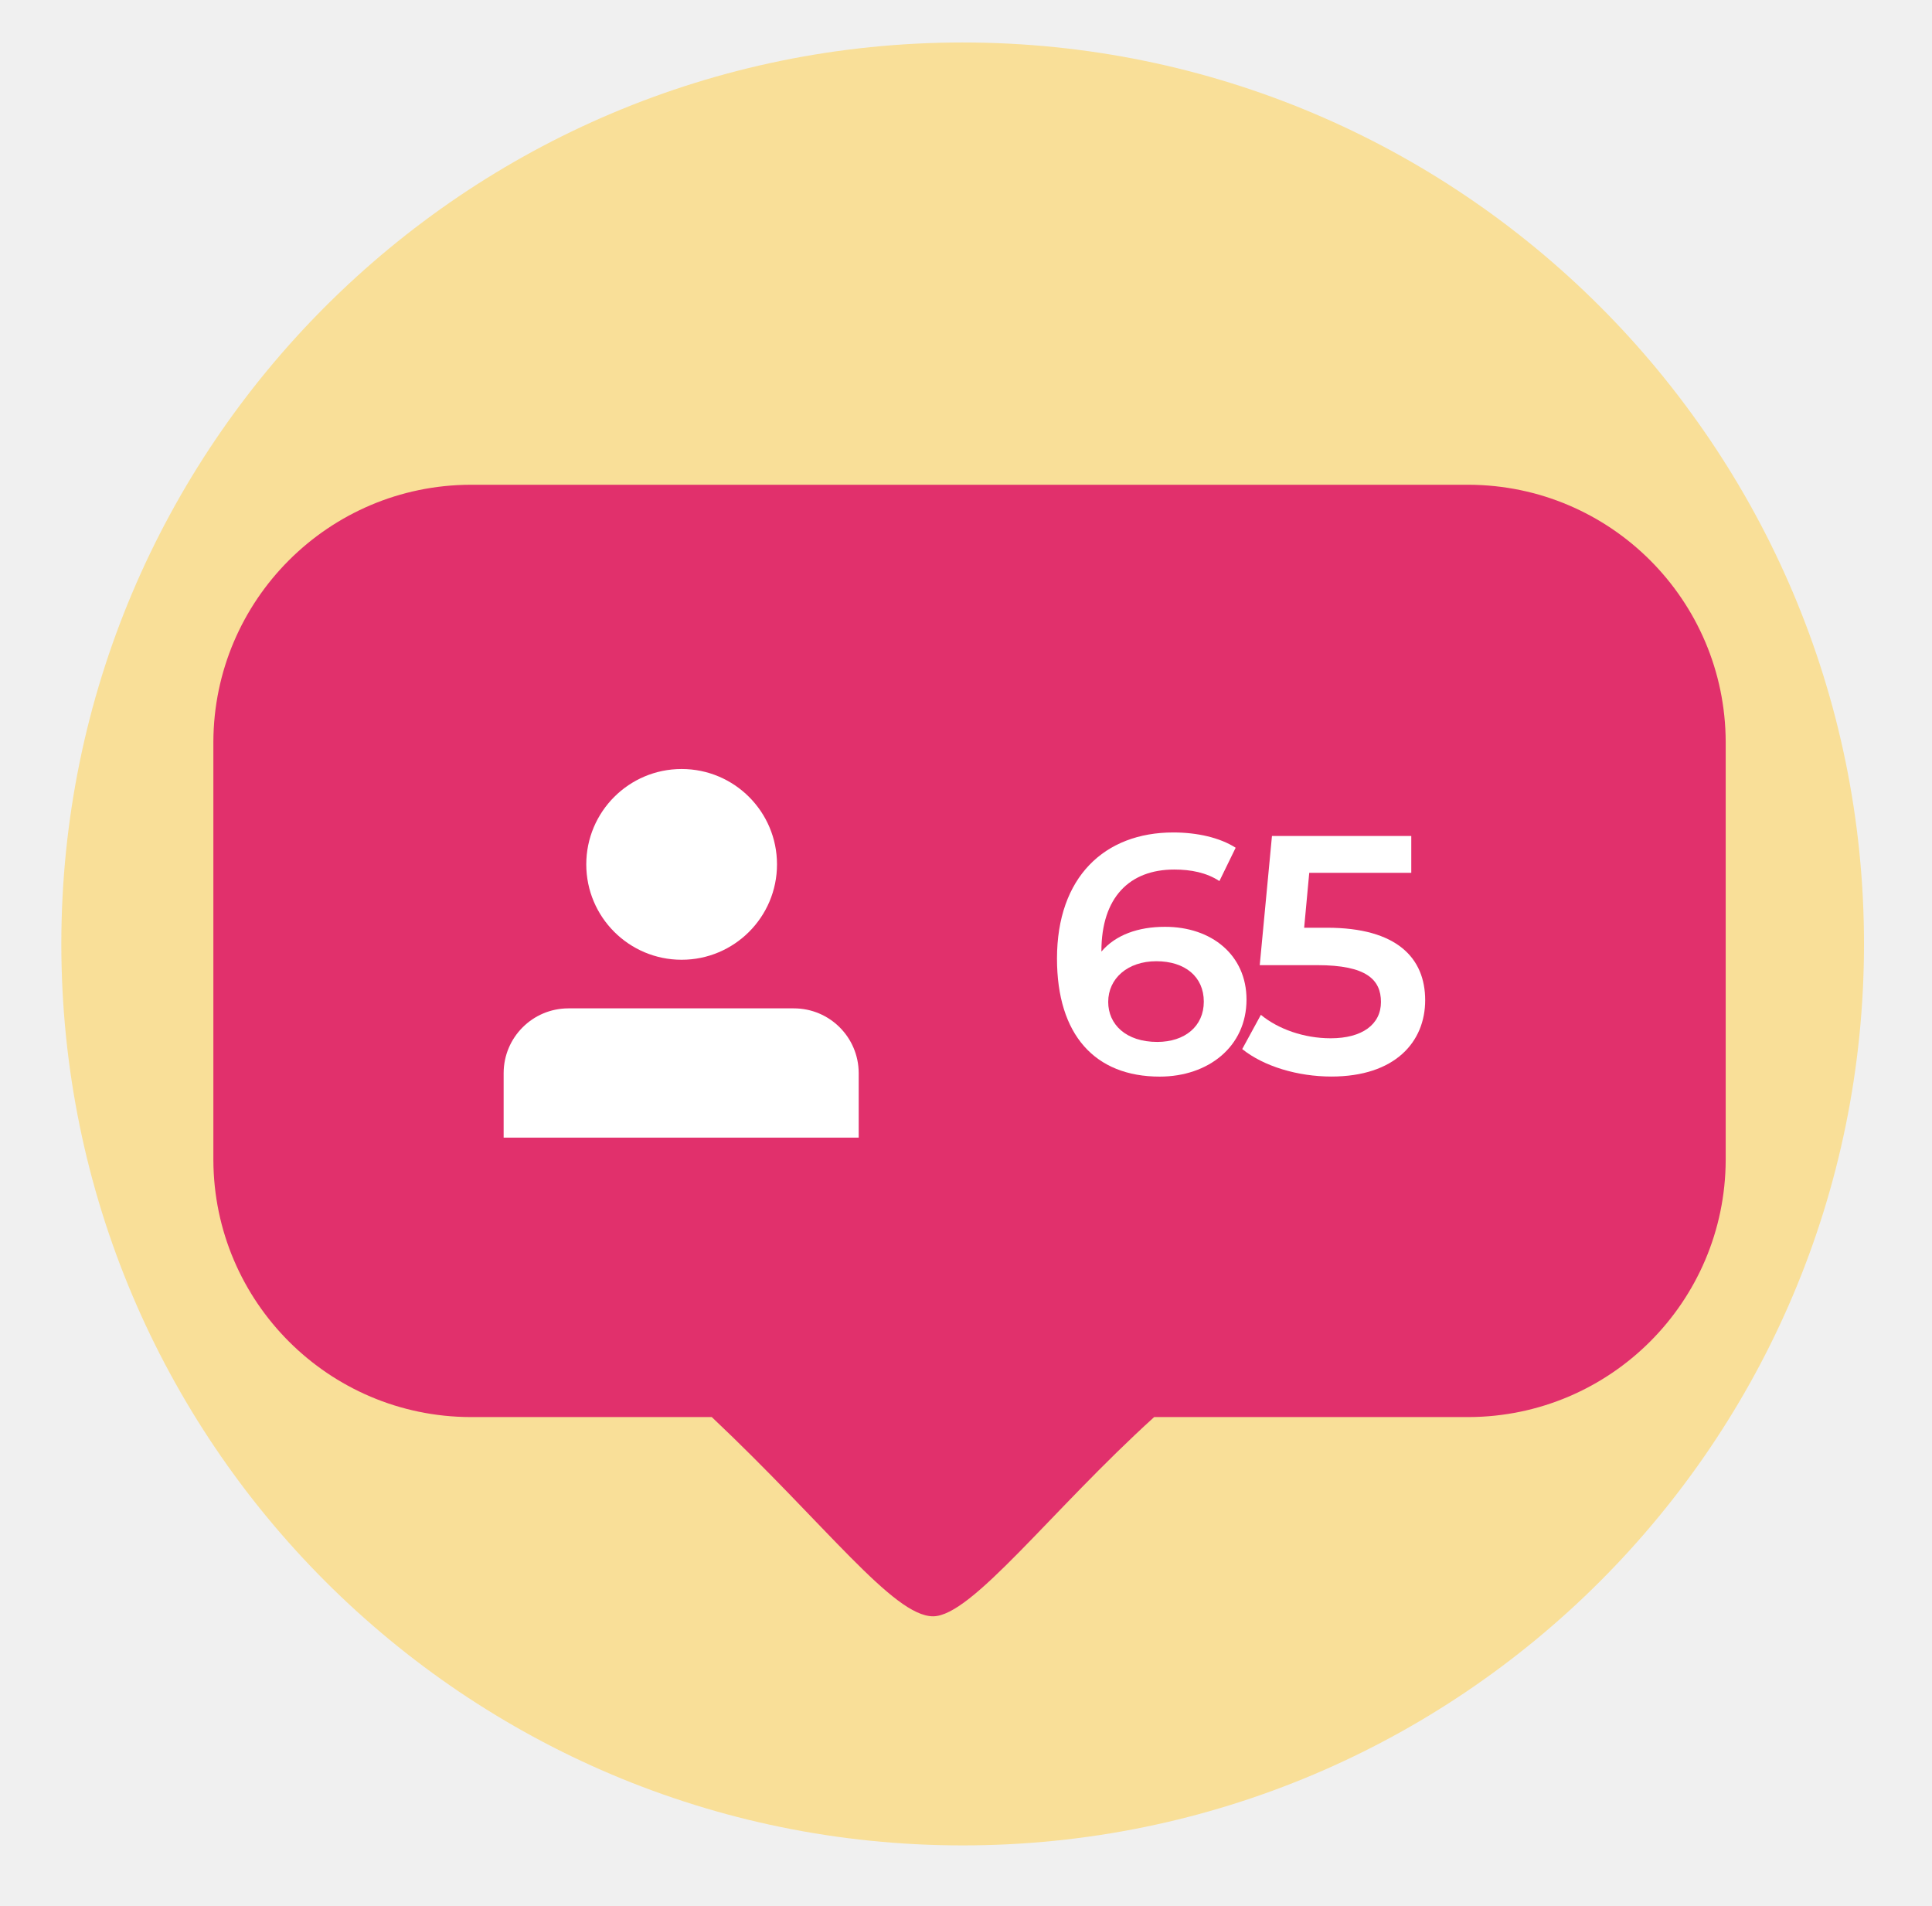
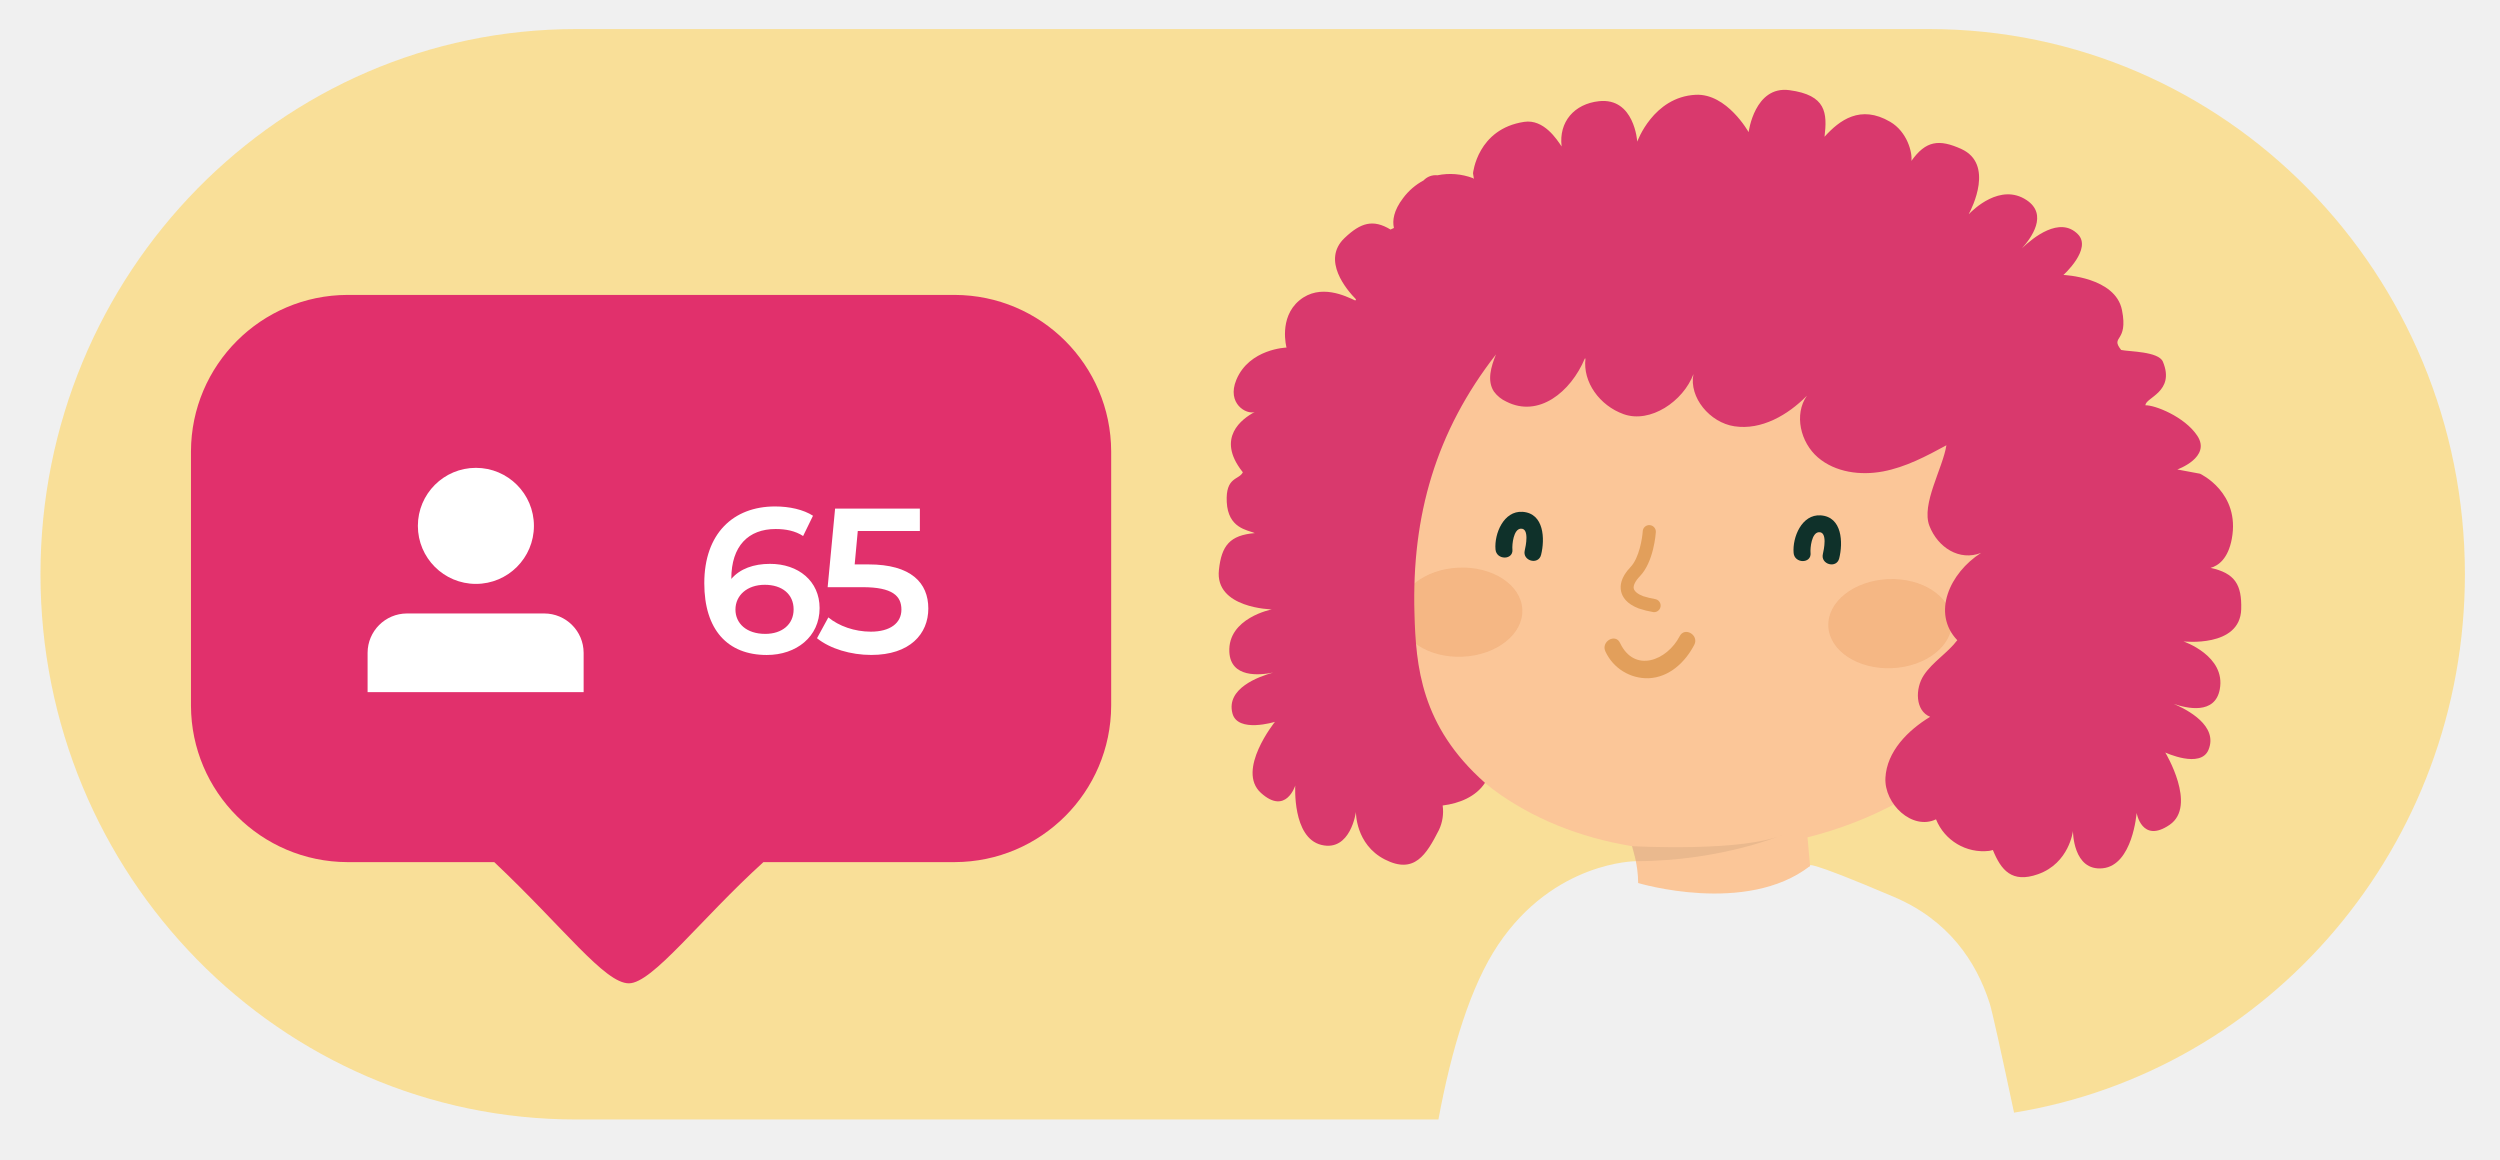
- <svg xmlns="http://www.w3.org/2000/svg" id="Layer_1" data-name="Layer 1" viewBox="0 0 576.79 568.87">
-   <circle cx="287.4" cy="281.77" r="269.09" fill="#f9df98" />
-   <path d="M438.45,144.7h-298a77,77,0,0,0-76.75,76.75V346.28A77,77,0,0,0,140.43,423H212.5c34.12,32.2,54.18,59.47,66.07,59.47,11.58,0,35.1-31.45,66-59.47h93.87a77,77,0,0,0,76.76-76.76V221.45A77,77,0,0,0,438.45,144.7Z" fill="#e1306c" />
-   <circle cx="203.5" cy="258.02" r="28.47" fill="#fff" />
-   <path d="M237,301H169.65a19.35,19.35,0,0,0-19.29,19.29v19.3h106v-19.3A19.35,19.35,0,0,0,237,301Z" fill="#fff" />
-   <path d="M372.14,298.37c0,14.07-11.43,23-25.91,23-19.33,0-30.67-12.45-30.67-35.23,0-24.29,14.17-37.65,34.72-37.65,7.09,0,13.87,1.52,18.62,4.56L364.05,263c-3.85-2.53-8.51-3.44-13.47-3.44-13.36,0-21.76,8.3-21.76,24.39v.1c4.25-5,11-7.39,18.93-7.39C361.72,276.61,372.14,285.11,372.14,298.37Zm-12.75.61c0-7.39-5.57-12.05-14.17-12.05s-14.37,5.17-14.37,12.15c0,6.68,5.26,11.94,14.67,11.94C353.72,311,359.39,306.37,359.39,299Z" fill="#fff" />
-   <path d="M425.48,298.57c0,12.45-9,22.78-28,22.78-10,0-20.14-3-26.62-8.2l5.57-10.22c5.16,4.25,12.85,7,20.85,7,9.41,0,15-4.15,15-10.83s-4.35-11-19-11H376.09l3.65-38.56h41.59v11H390.87l-1.52,16.39h6.78C417.08,276.91,425.48,286,425.48,298.57Z" fill="#fff" />
+ <svg xmlns="http://www.w3.org/2000/svg" id="followers" viewBox="0 0 1226.63 568.87">
+   <path d="M946.57,14.26H282.65C137.52,14.26,19.86,134,19.86,281.77S137.52,549.28,282.65,549.28H705.76c6.41-34.51,15.75-65.51,29.3-85.73,27.48-41,67.59-41,67.59-41s2.93,12.75,35.58,14.68c24.73,1.45,49.88-12.35,49.88-12.35s-4.53-4.28,41.24,15.23c26.69,11.39,40.22,31.5,46.85,52.05,1.28,3.95,5.87,24.93,12,53.76,125.37-20.29,221.21-130.83,221.21-264.16C1209.37,134,1091.71,14.26,946.57,14.26Z" fill="#f9df98" />
+   <path d="M881.74,109.77a241.94,241.94,0,0,1,59.59,22.85c31.41,17.21,64.6,45.7,70.18,90.48,3.21,25.78,1.67,50.83-4.56,73.92-15.14,56.1-58,100.56-127.61,115.61-49.13,10.63-102.8,5.28-143.36-22.85s-66.05-89.49-57.58-141.39,31.47-79.95,67.49-104.83S829,107.37,881.74,109.77Z" fill="#fbc698" />
+   <path d="M742.06,269.58c-.2-2.47.54-9.92,4.07-10.18,4.42-.32,2.45,8.73,2,10.63-1.31,5.19,6.7,7.4,8,2.21,1.94-7.69,1.53-20.42-9.12-21.11-9.23-.59-13.89,10.73-13.24,18.45.44,5.29,8.76,5.34,8.31,0Z" fill="#0f312a" />
+   <path d="M888.34,271.31c-.21-2.47.53-9.92,4.07-10.18,4.42-.32,2.44,8.73,2,10.63-1.31,5.19,6.71,7.4,8,2.21,1.93-7.69,1.53-20.42-9.13-21.11-9.22-.59-13.88,10.72-13.24,18.45.45,5.29,8.77,5.33,8.32,0Z" fill="#0f312a" />
+   <path d="M824.13,312.16c-6.14,11.9-22.17,18.33-29.27,3.27-2.28-4.83-9.44-.62-7.17,4.2a22.6,22.6,0,0,0,21.18,13.15c10.13-.41,18-7.85,22.44-16.42,2.44-4.75-4.73-9-7.18-4.2Z" fill="#e29f5b" />
+   <path d="M811.52,300.36a3.23,3.23,0,0,0,.55-6.42,41.63,41.63,0,0,1-5.8-1.41c-2.69-1-4.35-2.37-4.67-3.78s.75-3.69,3-6c6.88-7.14,7.8-21.09,7.84-21.68a3.23,3.23,0,0,0-3-3.42,3.18,3.18,0,0,0-3.43,3c-.21,3.36-1.7,13.09-6,17.59-4.88,5.08-5.21,9.28-4.62,11.91s2.54,6.07,8.68,8.4a46.1,46.1,0,0,0,7,1.75A3.48,3.48,0,0,0,811.52,300.36Z" fill="#e29f5b" />
+   <path d="M897.08,307.35c.57,12.06,14.6,21.23,31.34,20.48s29.85-11.13,29.28-23.2-14.61-21.23-31.35-20.48S896.5,295.28,897.08,307.35Z" fill="#ea9f66" opacity="0.4" />
+   <path d="M686.31,301.72c.57,12.07,14.61,21.24,31.35,20.49s29.85-11.14,29.27-23.2-14.6-21.24-31.34-20.49S685.74,289.66,686.31,301.72Z" fill="#ea9f66" opacity="0.4" />
+   <g opacity="0.07">
+     <path d="M735.06,172.53C704.8,210.69,692.56,252.31,694,301c.75,25.79,2.53,55.62,34,83.49-6.91,10.69-21.73,11.93-34.41,10.89,0,0-19.86-39.25-21.24-75-1.54-39.95,3.29-67.69,14.7-92.92C696.75,205.86,735.06,172.53,735.06,172.53Z" fill="#d9396d" />
+   </g>
+   <path d="M1084.63,278.63c3.89-1.07,8.6-4.58,10.4-14.2,4.28-22.86-15.59-32-15.59-32l-11.13-2.08s16.83-6,9.77-16.59c-6.28-9.42-21-15.11-25.4-14.89-.21-3.78,14.72-6.55,8.56-21.38-2.13-5.13-16.6-4.92-20.49-5.78-5.61-7.08,3.65-3.37.4-19.59s-28.72-17.21-28.72-17.21,14.21-12.8,7.08-20c-8.89-9-22,1.71-27.41,6.88,4.54-5,12.93-16.5,2.28-23.59C981.51,89.6,968,103,966,105.08L966,105c1.62-3,12.4-24.49-3.61-31.87-11-5-17.47-4.14-24.55,5.81.53-4-2-14.26-10.43-19.18-14.58-8.54-24.85-.8-32.19,7.33,1.36-11.69.88-20.43-17.26-22.85-17.08-2.28-20,20.6-20,20.6s-10.65-19.11-26-18.33c-20.83,1.06-28.64,23-28.64,23s-1.35-21.79-18.85-19.85c-12,1.33-19.71,10.06-18.26,22.2-2.27-3.33-8.67-13.54-18.37-12.07-23,3.46-25.1,25.22-25.1,25.22l.42,2.76-.5-.38a31.33,31.33,0,0,0-17.37-1.39,8.12,8.12,0,0,0-6.82,2.53,30.41,30.41,0,0,0-10,8.62c-4.71,6.15-5.36,11.11-4.54,14.7a16.73,16.73,0,0,0-1.66.78c-8.53-5.17-14.59-3.45-22.56,4.15-11.42,10.87,1.08,25.48,5.64,30.11-.1.2-.25.37-.37.56-4.39-2-17.15-8.6-27.44-.06s-6.31,23.14-6.31,23.14-18.27.55-24.62,15.83c-4.86,11.71,5,17.17,9,15.8-6.22,3.29-19,12.62-6.15,29.13.11.15.23.26.35.41-1.78,3.86-8.54,2.07-7.9,14.65.65,12.8,10,13.66,13.77,15.22-12.18,1-16.36,6.09-17.62,18.1C596,298.49,624,299,624,299s-21.67,4.2-20.82,20.91c.65,12.79,14.81,11.44,21.44,10.1-7.18,2-23.13,7.79-19.92,20,2.57,9.83,20.85,4.16,20.85,4.16s-19.14,23.79-6.86,34.88,16.83-3.64,16.83-3.64-1.53,25.67,12.83,29.15,16.94-16.2,16.94-16.2-.32,15.93,14.18,23.34,20.35-2.33,26.56-14.49a21.18,21.18,0,0,0,1.81-12c8.18-1,16.38-4.34,20.77-11.12C697.13,356.25,694.72,326.79,694,301c-1.4-48.11,10.57-89.31,40-127.11-2.43,6-4.53,13-.94,18.32a15.59,15.59,0,0,0,6,4.83c15.81,8.09,31.6-4.62,38.53-21.12l.33,0c-1.41,11.51,6.93,23.09,18.72,27.29,13.11,4.68,29.3-6.36,34.25-19.66C828.59,195,839,207.38,851,209.16c13.21,2,26.18-5.47,35.56-15-6.45,9.23-3.13,23,5.43,30.31s20.87,8.93,31.93,6.84,21.2-7.45,31.09-12.84c-1.76,11.27-12.46,28.95-8.33,39.57s14.74,17.4,25.35,13.23c-15.43,9.83-24.31,29.62-11.68,42.85-4.79,6.31-12,10.55-16.39,17.12s-4.28,17.54,3.08,20.46c-11,6.66-21.27,17.06-21.95,29.92S938.3,407.57,949.91,402A25,25,0,0,0,976,417.49c.61-.09,1.2-.29,1.81-.43,4,9.82,9.26,16.42,22.12,11.88,15.37-5.41,17.17-21.23,17.17-21.23s-.06,19.85,14.63,18.31,16.61-27.17,16.61-27.17,2.54,15.2,16.19,5.85-2.13-35.48-2.13-35.48,17.35,8.06,21.21-1.34c4.82-11.71-10.21-19.61-17.06-22.52,6.39,2.21,20.24,5.44,22.59-7.14,3.08-16.45-17.83-23.51-17.83-23.51s27.78,3.21,28.34-15.76C1100,286.87,1096.6,281.24,1084.63,278.63Z" fill="#d9396d" />
+   <path d="M793.39,398.31s10.37,16.95,10.37,34.95c0,0,53,16,84.35-8.37,0,0-4.13-44.42-4.13-52.55l-96.2,26" fill="#fbc698" />
+   <path d="M800.76,415.17s55.21,3.14,75-6c0,0-30.57,13.36-73.07,13.36Z" fill="#070707" opacity="0.07" />
+   <path d="M468.45,144.7h-298a77,77,0,0,0-76.75,76.75V346.28A77,77,0,0,0,170.43,423H242.5c34.12,32.2,54.18,59.47,66.07,59.47,11.58,0,35.1-31.45,66-59.47h93.87a77,77,0,0,0,76.76-76.76V221.45A77,77,0,0,0,468.45,144.7Z" fill="#e1306c" />
+   <circle cx="233.5" cy="258.02" r="28.47" fill="#fff" />
+   <path d="M267,301H199.65a19.35,19.35,0,0,0-19.29,19.29v19.3h106v-19.3A19.35,19.35,0,0,0,267,301Z" fill="#fff" />
+   <path d="M402.14,298.37c0,14.07-11.43,23-25.91,23-19.33,0-30.67-12.45-30.67-35.23,0-24.29,14.17-37.65,34.72-37.65,7.09,0,13.87,1.52,18.62,4.56L394.05,263c-3.85-2.53-8.51-3.44-13.47-3.44-13.36,0-21.76,8.3-21.76,24.39v.1c4.25-5,11-7.39,18.93-7.39C391.72,276.61,402.14,285.11,402.14,298.37Zm-12.75.61c0-7.39-5.57-12.05-14.17-12.05s-14.37,5.17-14.37,12.15c0,6.68,5.26,11.94,14.67,11.94C383.72,311,389.39,306.37,389.39,299Z" fill="#fff" />
+   <path d="M455.48,298.57c0,12.45-9,22.78-28,22.78-10,0-20.14-3-26.62-8.2l5.57-10.22c5.16,4.25,12.85,7,20.85,7,9.41,0,15-4.15,15-10.83s-4.35-11-19-11H406.09l3.65-38.56h41.59v11H420.87l-1.52,16.39h6.78C447.08,276.91,455.48,286,455.48,298.57Z" fill="#fff" />
</svg>
